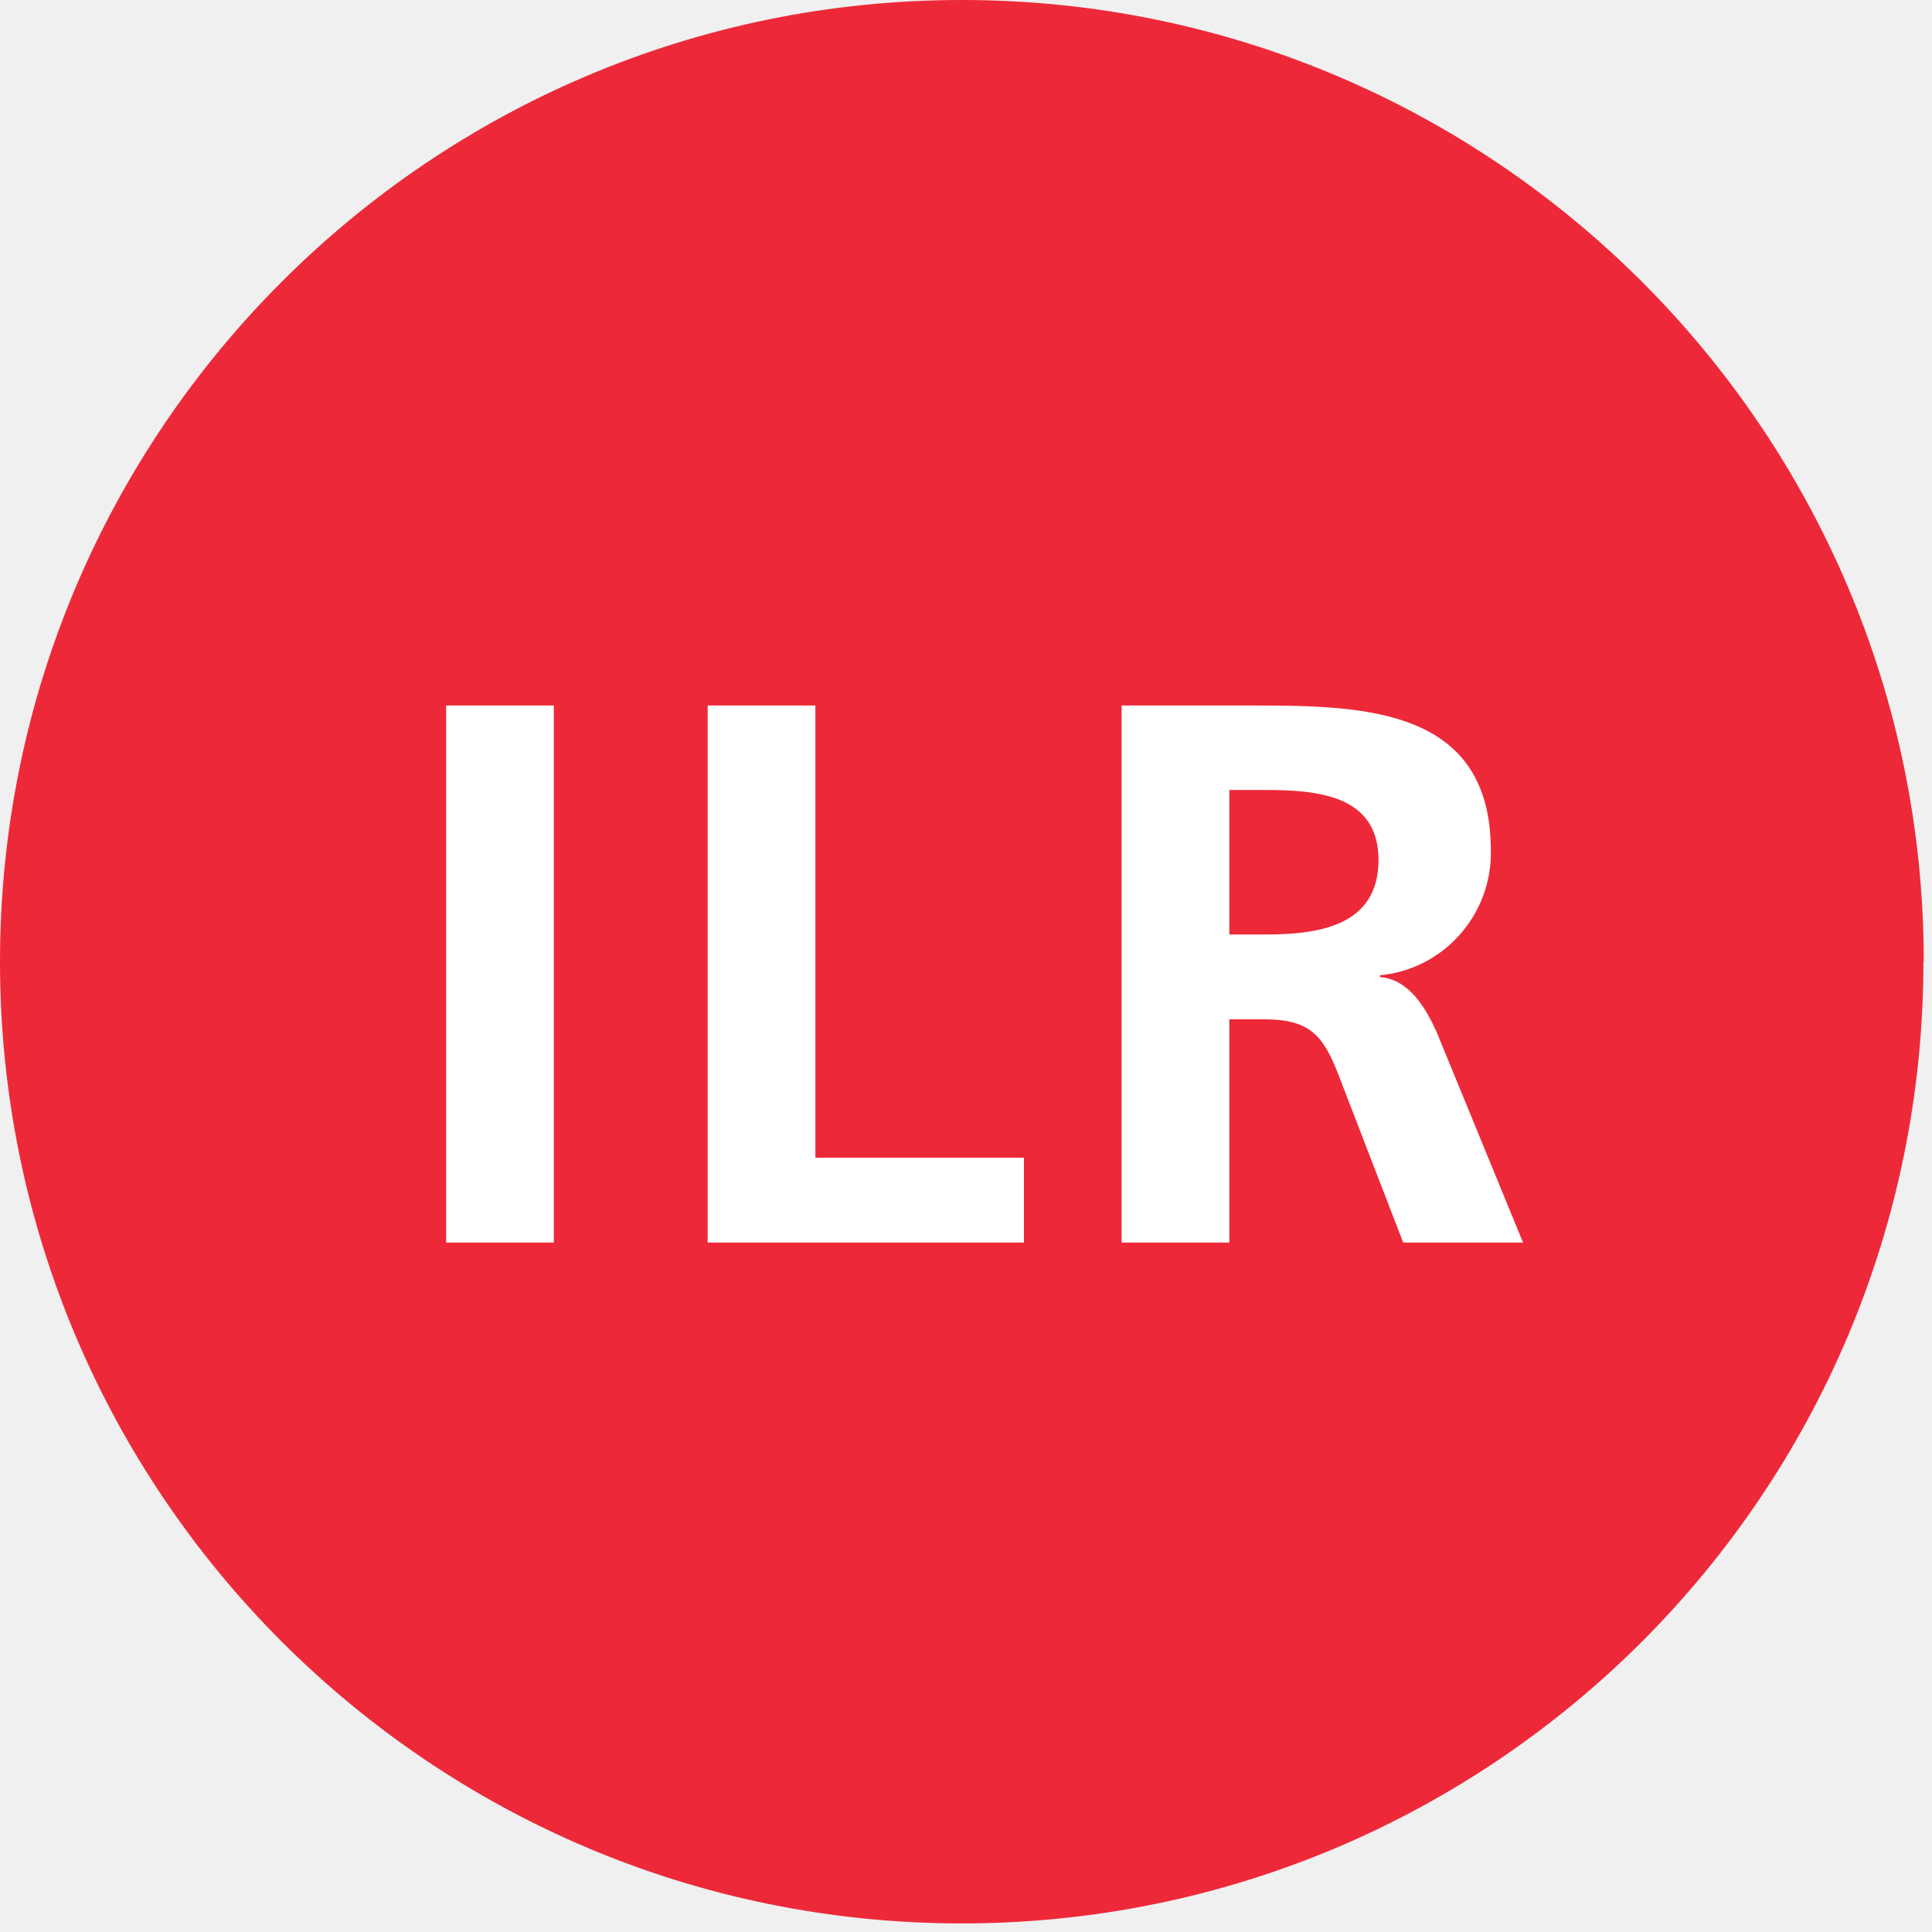
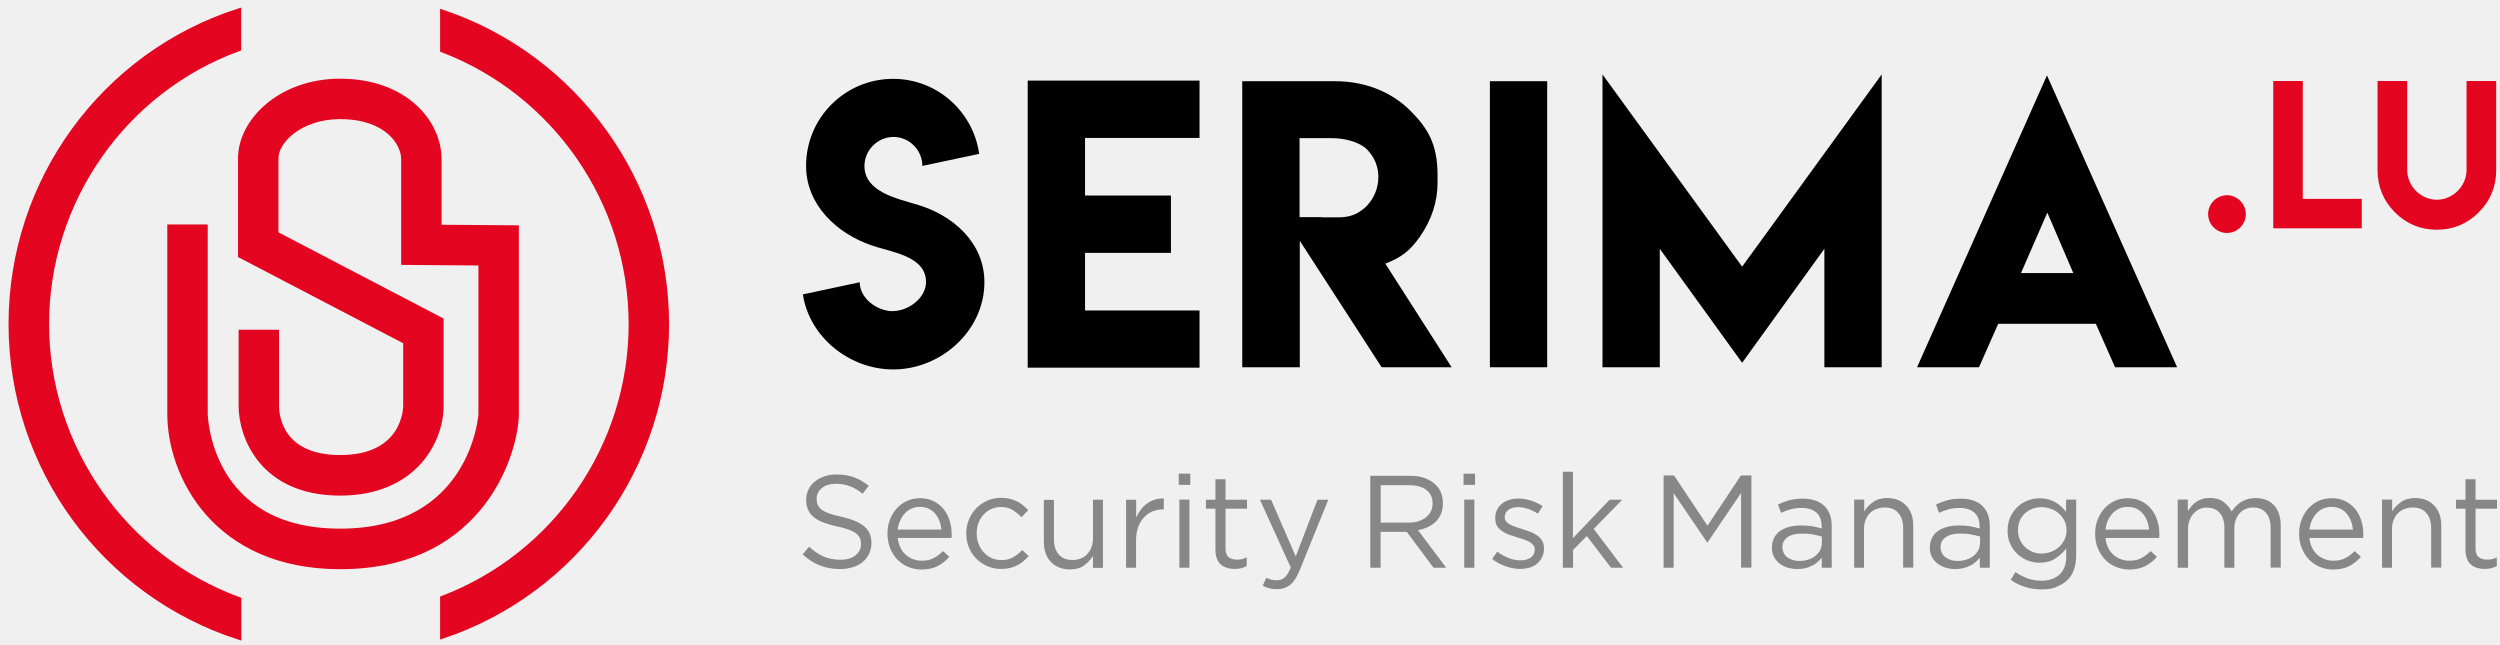
- <svg xmlns="http://www.w3.org/2000/svg" width="54" height="54" viewBox="0 0 54 54" fill="none">
-   <g clip-path="url(#clip0_526_98)">
-     <path d="M26.88 51.05C40.135 51.05 50.88 40.305 50.88 27.05C50.88 13.795 40.135 3.05 26.88 3.05C13.625 3.05 2.88 13.795 2.88 27.05C2.88 40.305 13.625 51.05 26.88 51.05Z" fill="white" />
-     <path d="M38.53 24.04C38.53 22.23 36.85 22.08 35.35 22.08H34.36V26.12H35.35C36.83 26.12 38.53 25.9 38.53 24.03M38.57 27.27V27.31C39.39 27.37 39.86 28.19 40.16 28.86L42.57 34.73H39.22L37.41 30.04C36.98 28.92 36.59 28.49 35.33 28.49H34.36V34.73H31.35V19.72H34.6C37.82 19.72 41.67 19.61 41.67 23.78C41.7 25.57 40.35 27.09 38.57 27.26M28.62 34.73H19.78V19.72H22.79V32.36H28.62V34.73ZM15.48 34.73H12.47V19.72H15.48V34.73ZM53.77 26.88C53.77 12.04 41.73 0 26.88 0C12.04 0 0 12.04 0 26.88C0 41.72 12.04 53.76 26.88 53.76C41.73 53.76 53.76 41.73 53.76 26.88" fill="#ED2939" />
-   </g>
-   <defs>
-     <clipPath id="clip0_526_98">
-       <rect width="53.77" height="53.76" fill="white" />
-     </clipPath>
-   </defs>
+ <svg xmlns="http://www.w3.org/2000/svg" width="221" height="57" viewBox="0 0 221 57" fill="none">
+   <path d="M178.655 24.141L180.984 18.793L183.281 24.141H178.655ZM169.477 32.469H174.942L176.641 28.626H185.274L186.973 32.469H192.459L180.952 6.664L169.467 32.469H169.477ZM141.66 6.58V32.469H146.726V21.993L154.006 32.069L161.275 21.993V32.469H166.341V6.58L154.006 23.573L141.66 6.58ZM131.706 32.469H136.772V7.18H131.706V32.469ZM118.521 19.214H116.832V19.193H114.881V12.213H117.724C118.951 12.213 120.189 12.571 120.849 13.213C121.521 13.918 121.846 14.729 121.846 15.645C121.846 17.572 120.367 19.203 118.521 19.203M109.836 32.469H114.902V21.288L122.14 32.469H128.328L122.465 23.309C123.891 22.741 124.594 22.215 125.486 20.972C126.545 19.467 127.08 17.856 127.08 16.15V15.487C127.08 12.686 126.178 11.286 124.636 9.749C123.115 8.243 120.849 7.18 118.038 7.18H109.815V32.469H109.836ZM90.85 7.117V32.501H106.039V27.447H95.917V22.351H103.511V17.287H95.917V12.191H106.039V7.127H90.85V7.117ZM78.945 27.51C77.519 27.51 75.998 26.363 75.998 24.952L70.973 26.026C71.55 29.795 75.075 32.658 78.966 32.658C83.204 32.658 87.022 29.216 87.022 24.952C87.022 21.435 84.221 19.003 81.043 18.077C79.291 17.55 76.417 16.95 76.417 14.676C76.417 13.276 77.582 12.107 78.987 12.107C80.393 12.107 81.536 13.276 81.536 14.666L86.56 13.602C86.036 9.854 82.826 6.97 78.956 6.97C74.707 6.97 71.257 10.402 71.257 14.666C71.257 18.108 73.973 20.635 77.036 21.688C78.777 22.299 81.861 22.614 81.861 24.931C81.861 26.331 80.319 27.5 78.914 27.5L78.935 27.521L78.945 27.51Z" fill="black" />
+   <path d="M220.224 50.23C220.402 50.188 220.56 50.125 220.717 50.041V49.272C220.56 49.346 220.413 49.399 220.287 49.43C220.161 49.462 220.004 49.472 219.857 49.472C219.553 49.472 219.311 49.399 219.122 49.251C218.934 49.104 218.839 48.841 218.839 48.472V44.966H220.738V44.176H218.839V42.366H217.948V44.176H217.109V44.966H217.948V48.598C217.948 48.904 217.99 49.156 218.074 49.377C218.157 49.599 218.273 49.767 218.43 49.904C218.577 50.041 218.766 50.136 218.965 50.199C219.175 50.262 219.395 50.294 219.636 50.294C219.857 50.294 220.046 50.272 220.224 50.23ZM210.563 50.188H211.455V46.745C211.455 46.472 211.497 46.209 211.591 45.977C211.675 45.745 211.801 45.545 211.969 45.377C212.126 45.208 212.326 45.082 212.546 44.998C212.766 44.913 213.007 44.861 213.259 44.861C213.794 44.861 214.203 45.019 214.486 45.345C214.769 45.672 214.916 46.114 214.916 46.672V50.178H215.808V46.44C215.808 46.082 215.755 45.756 215.651 45.461C215.546 45.166 215.399 44.913 215.2 44.703C215 44.492 214.759 44.324 214.486 44.208C214.203 44.092 213.878 44.029 213.521 44.029C213.007 44.029 212.577 44.145 212.252 44.377C211.927 44.608 211.665 44.882 211.465 45.208V44.166H210.574V50.188H210.563ZM208.906 47.546C208.906 47.472 208.917 47.419 208.917 47.367V47.23C208.917 46.788 208.854 46.377 208.728 45.987C208.602 45.598 208.424 45.261 208.182 44.977C207.941 44.692 207.647 44.461 207.301 44.292C206.955 44.124 206.556 44.04 206.116 44.04C205.696 44.04 205.308 44.124 204.962 44.282C204.616 44.44 204.312 44.671 204.05 44.956C203.798 45.24 203.599 45.577 203.452 45.956C203.305 46.335 203.242 46.745 203.242 47.188C203.242 47.651 203.326 48.083 203.483 48.472C203.64 48.862 203.861 49.188 204.123 49.472C204.396 49.746 204.71 49.967 205.077 50.114C205.445 50.262 205.833 50.346 206.242 50.346C206.808 50.346 207.291 50.241 207.679 50.041C208.067 49.83 208.413 49.567 208.707 49.22L208.151 48.714C207.899 48.967 207.626 49.178 207.333 49.335C207.039 49.493 206.682 49.567 206.263 49.567C206.001 49.567 205.749 49.525 205.508 49.43C205.266 49.346 205.046 49.209 204.857 49.041C204.668 48.872 204.511 48.662 204.385 48.409C204.259 48.156 204.186 47.872 204.154 47.556H208.906V47.546ZM204.154 46.819C204.186 46.535 204.259 46.272 204.364 46.019C204.48 45.766 204.616 45.556 204.784 45.377C204.952 45.198 205.151 45.05 205.371 44.956C205.591 44.861 205.833 44.808 206.084 44.808C206.378 44.808 206.64 44.861 206.871 44.966C207.102 45.071 207.291 45.219 207.448 45.408C207.605 45.598 207.731 45.808 207.826 46.051C207.92 46.293 207.973 46.556 208.004 46.819H204.144H204.154ZM192.532 50.188H193.424V46.767C193.424 46.493 193.466 46.23 193.55 46.008C193.634 45.777 193.749 45.577 193.907 45.408C194.053 45.24 194.232 45.103 194.431 45.008C194.63 44.913 194.851 44.871 195.092 44.871C195.574 44.871 195.952 45.029 196.225 45.345C196.497 45.661 196.634 46.093 196.634 46.661V50.188H197.515V46.724C197.515 46.43 197.557 46.166 197.651 45.935C197.735 45.703 197.861 45.503 198.008 45.345C198.155 45.187 198.333 45.071 198.532 44.987C198.732 44.903 198.941 44.861 199.172 44.861C199.655 44.861 200.043 45.019 200.315 45.335C200.588 45.651 200.724 46.093 200.724 46.672V50.178H201.616V46.451C201.616 45.703 201.417 45.103 201.029 44.671C200.63 44.24 200.085 44.029 199.392 44.029C199.13 44.029 198.889 44.061 198.679 44.124C198.469 44.187 198.281 44.271 198.102 44.377C197.934 44.482 197.777 44.619 197.641 44.756C197.504 44.903 197.389 45.061 197.274 45.219C197.116 44.882 196.875 44.598 196.55 44.366C196.235 44.134 195.837 44.019 195.344 44.019C195.092 44.019 194.861 44.05 194.672 44.113C194.483 44.176 194.305 44.261 194.148 44.366C193.99 44.471 193.854 44.598 193.739 44.734C193.623 44.871 193.508 45.019 193.403 45.166V44.156H192.511V50.178L192.532 50.188ZM190.875 47.546C190.875 47.472 190.886 47.419 190.886 47.367V47.23C190.886 46.788 190.823 46.377 190.697 45.987C190.571 45.598 190.393 45.261 190.151 44.977C189.91 44.692 189.616 44.461 189.27 44.292C188.924 44.124 188.526 44.04 188.085 44.04C187.665 44.04 187.288 44.124 186.931 44.282C186.575 44.44 186.281 44.671 186.019 44.956C185.767 45.24 185.568 45.577 185.421 45.956C185.274 46.335 185.211 46.745 185.211 47.188C185.211 47.651 185.284 48.083 185.452 48.472C185.61 48.862 185.83 49.188 186.092 49.472C186.365 49.746 186.679 49.967 187.047 50.114C187.414 50.262 187.802 50.346 188.211 50.346C188.777 50.346 189.26 50.241 189.648 50.041C190.036 49.83 190.382 49.567 190.676 49.22L190.12 48.714C189.868 48.967 189.595 49.178 189.302 49.335C189.008 49.493 188.651 49.567 188.232 49.567C187.97 49.567 187.718 49.525 187.477 49.43C187.235 49.346 187.026 49.209 186.826 49.041C186.638 48.872 186.48 48.662 186.354 48.409C186.228 48.156 186.155 47.872 186.124 47.556H190.875V47.546ZM186.124 46.819C186.155 46.535 186.228 46.272 186.333 46.019C186.449 45.766 186.585 45.556 186.753 45.377C186.921 45.198 187.12 45.05 187.34 44.956C187.561 44.861 187.802 44.808 188.064 44.808C188.358 44.808 188.62 44.861 188.851 44.966C189.081 45.071 189.27 45.219 189.428 45.408C189.585 45.598 189.711 45.808 189.805 46.051C189.9 46.293 189.952 46.556 189.984 46.819H186.124ZM181.781 51.873C182.169 51.746 182.494 51.536 182.767 51.273C183.019 51.02 183.208 50.725 183.333 50.367C183.459 50.009 183.533 49.599 183.533 49.135V44.166H182.641V45.25C182.515 45.082 182.379 44.935 182.222 44.787C182.064 44.64 181.896 44.513 181.708 44.408C181.519 44.303 181.309 44.208 181.068 44.145C180.827 44.082 180.575 44.05 180.292 44.05C179.935 44.05 179.589 44.113 179.243 44.25C178.907 44.377 178.603 44.566 178.341 44.819C178.078 45.071 177.869 45.356 177.711 45.714C177.554 46.061 177.47 46.461 177.47 46.903V46.924C177.47 47.356 177.543 47.746 177.711 48.093C177.869 48.441 178.078 48.735 178.341 48.977C178.603 49.22 178.907 49.409 179.243 49.546C179.578 49.672 179.924 49.746 180.292 49.746C180.837 49.746 181.309 49.62 181.687 49.377C182.064 49.125 182.389 48.83 182.652 48.483V49.188C182.652 49.893 182.452 50.43 182.064 50.788C181.666 51.146 181.141 51.336 180.47 51.336C180.04 51.336 179.631 51.273 179.253 51.136C178.876 50.999 178.508 50.809 178.162 50.567L177.753 51.262C178.152 51.546 178.582 51.757 179.043 51.894C179.494 52.031 179.977 52.104 180.48 52.104C180.984 52.104 181.393 52.041 181.781 51.904M179.673 48.777C179.421 48.683 179.201 48.535 179.012 48.356C178.823 48.177 178.666 47.967 178.561 47.714C178.445 47.461 178.393 47.188 178.393 46.882V46.861C178.393 46.556 178.445 46.272 178.55 46.019C178.655 45.766 178.813 45.556 179.001 45.387C179.19 45.208 179.41 45.082 179.662 44.977C179.914 44.882 180.187 44.829 180.47 44.829C180.753 44.829 181.036 44.882 181.299 44.977C181.561 45.071 181.792 45.208 182.001 45.387C182.201 45.566 182.368 45.777 182.494 46.029C182.62 46.282 182.683 46.556 182.683 46.872V46.893C182.683 47.198 182.62 47.472 182.494 47.725C182.368 47.977 182.201 48.188 182.001 48.367C181.792 48.546 181.561 48.693 181.299 48.788C181.036 48.883 180.764 48.935 180.47 48.935C180.176 48.935 179.924 48.883 179.673 48.788M174.176 50.009C174.533 49.809 174.806 49.567 175.016 49.293V50.188H175.897V46.514C175.897 45.756 175.687 45.166 175.267 44.745C174.827 44.303 174.176 44.082 173.327 44.082C172.886 44.082 172.498 44.134 172.152 44.219C171.816 44.313 171.481 44.44 171.145 44.598L171.407 45.335C171.69 45.208 171.974 45.093 172.257 45.019C172.551 44.945 172.865 44.903 173.222 44.903C173.788 44.903 174.218 45.04 174.533 45.314C174.837 45.587 174.995 45.987 174.995 46.524V46.714C174.722 46.64 174.449 46.577 174.166 46.524C173.883 46.472 173.547 46.451 173.159 46.451C172.771 46.451 172.435 46.493 172.12 46.577C171.806 46.661 171.533 46.788 171.313 46.946C171.082 47.103 170.904 47.314 170.788 47.556C170.662 47.798 170.6 48.083 170.6 48.409V48.43C170.6 48.746 170.662 49.009 170.788 49.241C170.914 49.472 171.082 49.672 171.292 49.83C171.502 49.988 171.743 50.104 172.005 50.188C172.278 50.262 172.551 50.304 172.834 50.304C173.358 50.304 173.799 50.199 174.145 49.999M172.477 49.504C172.299 49.451 172.141 49.377 171.995 49.272C171.858 49.167 171.743 49.051 171.669 48.893C171.586 48.746 171.544 48.577 171.544 48.388V48.367C171.544 48.009 171.69 47.714 171.995 47.493C172.299 47.272 172.729 47.167 173.285 47.167C173.652 47.167 173.977 47.188 174.271 47.251C174.554 47.303 174.806 47.367 175.036 47.43V47.988C175.036 48.23 174.984 48.441 174.879 48.641C174.774 48.841 174.638 49.009 174.449 49.146C174.271 49.293 174.061 49.399 173.82 49.472C173.578 49.546 173.327 49.588 173.044 49.588C172.844 49.588 172.655 49.567 172.477 49.504ZM163.886 50.188H164.778V46.745C164.778 46.472 164.82 46.209 164.914 45.977C164.998 45.745 165.124 45.545 165.292 45.377C165.449 45.208 165.649 45.082 165.869 44.998C166.089 44.913 166.33 44.861 166.582 44.861C167.117 44.861 167.526 45.019 167.809 45.345C168.093 45.672 168.24 46.114 168.24 46.672V50.178H169.131V46.44C169.131 46.082 169.079 45.756 168.974 45.461C168.869 45.166 168.722 44.913 168.523 44.703C168.323 44.492 168.082 44.324 167.809 44.208C167.526 44.092 167.201 44.029 166.844 44.029C166.33 44.029 165.9 44.145 165.586 44.377C165.261 44.608 164.998 44.882 164.799 45.208V44.166H163.907V50.188H163.886ZM160.205 50.009C160.561 49.809 160.834 49.567 161.044 49.293V50.188H161.925V46.514C161.925 45.756 161.715 45.166 161.296 44.745C160.855 44.303 160.205 44.082 159.355 44.082C158.915 44.082 158.527 44.134 158.18 44.219C157.845 44.313 157.499 44.44 157.173 44.598L157.446 45.335C157.719 45.208 158.013 45.093 158.296 45.019C158.589 44.945 158.904 44.903 159.261 44.903C159.827 44.903 160.257 45.04 160.572 45.314C160.876 45.587 161.033 45.987 161.033 46.524V46.714C160.761 46.64 160.488 46.577 160.205 46.524C159.922 46.472 159.586 46.451 159.198 46.451C158.81 46.451 158.474 46.493 158.159 46.577C157.845 46.661 157.572 46.788 157.352 46.946C157.121 47.103 156.943 47.314 156.827 47.556C156.701 47.798 156.638 48.083 156.638 48.409V48.43C156.638 48.746 156.701 49.009 156.827 49.241C156.953 49.472 157.121 49.672 157.331 49.83C157.541 49.988 157.782 50.104 158.055 50.188C158.327 50.262 158.6 50.304 158.873 50.304C159.397 50.304 159.838 50.199 160.184 49.999M158.495 49.504C158.317 49.451 158.159 49.377 158.013 49.272C157.876 49.167 157.761 49.051 157.687 48.893C157.614 48.735 157.562 48.577 157.562 48.388V48.367C157.562 48.009 157.708 47.714 158.013 47.493C158.317 47.272 158.747 47.167 159.303 47.167C159.67 47.167 159.995 47.188 160.289 47.251C160.572 47.303 160.824 47.367 161.054 47.43V47.988C161.054 48.23 161.002 48.441 160.897 48.641C160.792 48.841 160.656 49.009 160.467 49.146C160.289 49.293 160.079 49.399 159.838 49.472C159.596 49.546 159.345 49.588 159.061 49.588C158.862 49.588 158.673 49.567 158.485 49.504M147.062 50.188H147.953V43.597L150.911 47.946H150.953L153.911 43.576V50.178H154.824V42.029H153.901L150.943 46.472L147.985 42.029H147.062V50.178V50.188ZM138.167 50.188H139.059V48.62L140.275 47.388L142.415 50.188H143.485L140.884 46.756L143.401 44.176H142.289L139.048 47.567V41.702H138.157V50.199L138.167 50.188ZM135.199 50.188C135.461 50.104 135.681 49.988 135.87 49.83C136.059 49.672 136.206 49.483 136.321 49.262C136.436 49.041 136.489 48.788 136.489 48.504V48.483C136.489 48.209 136.436 47.977 136.321 47.798C136.206 47.609 136.059 47.451 135.87 47.325C135.681 47.198 135.482 47.082 135.251 46.998C135.02 46.914 134.79 46.84 134.559 46.767C134.359 46.703 134.16 46.64 133.982 46.577C133.793 46.514 133.636 46.451 133.489 46.366C133.342 46.293 133.237 46.198 133.143 46.093C133.059 45.987 133.017 45.861 133.017 45.724V45.703C133.017 45.45 133.122 45.25 133.332 45.082C133.541 44.913 133.825 44.829 134.181 44.829C134.475 44.829 134.779 44.882 135.083 44.987C135.387 45.093 135.681 45.229 135.954 45.408L136.363 44.734C136.059 44.535 135.713 44.377 135.335 44.25C134.957 44.134 134.58 44.071 134.213 44.071C133.919 44.071 133.646 44.113 133.394 44.198C133.143 44.282 132.922 44.398 132.744 44.545C132.566 44.692 132.419 44.882 132.325 45.093C132.22 45.303 132.178 45.545 132.178 45.798V45.819C132.178 46.103 132.241 46.335 132.356 46.514C132.471 46.703 132.629 46.851 132.818 46.977C133.006 47.103 133.216 47.209 133.457 47.282C133.688 47.367 133.929 47.44 134.16 47.514C134.349 47.567 134.538 47.63 134.727 47.693C134.905 47.756 135.073 47.83 135.209 47.904C135.345 47.988 135.461 48.083 135.545 48.188C135.629 48.293 135.671 48.43 135.671 48.567V48.588C135.671 48.883 135.555 49.114 135.324 49.283C135.094 49.451 134.79 49.535 134.433 49.535C134.076 49.535 133.72 49.472 133.373 49.335C133.027 49.209 132.681 49.009 132.356 48.767L131.905 49.409C132.241 49.683 132.639 49.893 133.08 50.051C133.52 50.209 133.961 50.294 134.391 50.294C134.695 50.294 134.968 50.251 135.23 50.167M129.377 42.861H130.395V41.871H129.377V42.861ZM129.44 50.188H130.332V44.166H129.44V50.188ZM121.133 50.188H122.045V47.019H124.363L126.723 50.188H127.846L125.349 46.861C125.664 46.809 125.958 46.714 126.23 46.587C126.503 46.461 126.734 46.293 126.933 46.103C127.132 45.903 127.279 45.672 127.395 45.408C127.5 45.135 127.552 44.84 127.552 44.492V44.471C127.552 44.145 127.5 43.85 127.395 43.576C127.29 43.303 127.132 43.071 126.933 42.871C126.681 42.618 126.356 42.418 125.968 42.271C125.58 42.123 125.129 42.06 124.626 42.06H121.133V50.209V50.188ZM122.056 46.198V42.892H124.563C125.223 42.892 125.737 43.039 126.094 43.313C126.461 43.597 126.639 43.987 126.639 44.492V44.513C126.639 44.777 126.587 45.008 126.482 45.219C126.377 45.419 126.23 45.598 126.042 45.745C125.853 45.893 125.632 45.998 125.381 46.082C125.129 46.156 124.846 46.198 124.542 46.198H122.045H122.056ZM114.052 51.704C114.367 51.452 114.65 51.009 114.902 50.388L117.419 44.176H116.465L114.545 49.188L112.364 44.176H111.378L114.105 50.167C113.927 50.599 113.748 50.894 113.559 51.051C113.371 51.22 113.14 51.294 112.878 51.294C112.689 51.294 112.521 51.273 112.374 51.241C112.227 51.209 112.08 51.146 111.934 51.073L111.629 51.778C111.829 51.883 112.028 51.957 112.227 52.01C112.427 52.062 112.657 52.083 112.899 52.083C113.35 52.083 113.727 51.957 114.042 51.704M109.72 50.23C109.899 50.188 110.056 50.125 110.213 50.041V49.272C110.056 49.346 109.909 49.399 109.773 49.43C109.636 49.462 109.49 49.472 109.343 49.472C109.039 49.472 108.797 49.399 108.609 49.251C108.42 49.104 108.336 48.841 108.336 48.472V44.966H110.234V44.176H108.336V42.366H107.444V44.176H106.605V44.966H107.444V48.598C107.444 48.904 107.486 49.156 107.57 49.377C107.654 49.599 107.769 49.767 107.927 49.904C108.074 50.041 108.262 50.136 108.462 50.199C108.661 50.262 108.892 50.294 109.133 50.294C109.353 50.294 109.542 50.272 109.72 50.23ZM104.203 42.861H105.221V41.871H104.203V42.861ZM104.256 50.188H105.147V44.166H104.256V50.188ZM99.535 50.188H100.427V47.788C100.427 47.335 100.49 46.935 100.616 46.598C100.742 46.251 100.909 45.966 101.13 45.735C101.35 45.503 101.602 45.324 101.885 45.208C102.179 45.093 102.483 45.029 102.808 45.029H102.881V44.061C102.598 44.061 102.326 44.092 102.084 44.166C101.833 44.24 101.612 44.355 101.402 44.513C101.193 44.661 101.004 44.85 100.847 45.061C100.689 45.272 100.553 45.503 100.437 45.745V44.176H99.546V50.199L99.535 50.188ZM95.833 49.978C96.158 49.746 96.42 49.472 96.619 49.146V50.199H97.501V44.176H96.619V47.619C96.619 47.893 96.577 48.156 96.483 48.388C96.389 48.62 96.263 48.819 96.105 48.988C95.948 49.156 95.759 49.283 95.539 49.367C95.319 49.462 95.078 49.504 94.826 49.504C94.291 49.504 93.882 49.335 93.599 49.02C93.315 48.693 93.168 48.251 93.168 47.693V44.187H92.277V47.925C92.277 48.283 92.329 48.609 92.434 48.904C92.539 49.199 92.686 49.451 92.885 49.662C93.085 49.872 93.326 50.041 93.609 50.157C93.892 50.272 94.217 50.336 94.574 50.336C95.088 50.336 95.518 50.22 95.843 49.988M89.906 49.999C90.284 49.778 90.63 49.504 90.934 49.156L90.368 48.62C90.127 48.872 89.854 49.093 89.56 49.262C89.266 49.43 88.92 49.514 88.532 49.514C88.218 49.514 87.924 49.451 87.662 49.335C87.399 49.22 87.169 49.051 86.969 48.83C86.77 48.62 86.613 48.367 86.508 48.083C86.392 47.798 86.34 47.493 86.34 47.167V47.145C86.34 46.819 86.392 46.514 86.497 46.23C86.602 45.945 86.76 45.703 86.948 45.493C87.137 45.282 87.368 45.114 87.63 44.998C87.892 44.882 88.176 44.819 88.48 44.819C88.889 44.819 89.235 44.903 89.518 45.082C89.801 45.261 90.064 45.471 90.305 45.724L90.892 45.093C90.756 44.945 90.599 44.808 90.441 44.671C90.284 44.535 90.106 44.429 89.906 44.324C89.718 44.229 89.497 44.156 89.266 44.092C89.036 44.04 88.773 44.008 88.49 44.008C88.05 44.008 87.641 44.092 87.263 44.261C86.885 44.429 86.56 44.661 86.288 44.945C86.015 45.229 85.795 45.566 85.648 45.945C85.49 46.324 85.417 46.735 85.417 47.156V47.177C85.417 47.598 85.49 47.998 85.648 48.377C85.805 48.756 86.015 49.093 86.288 49.367C86.56 49.651 86.885 49.872 87.263 50.041C87.641 50.209 88.05 50.294 88.49 50.294C89.057 50.294 89.529 50.188 89.906 49.967M84.116 47.546C84.116 47.472 84.127 47.419 84.127 47.367V47.23C84.127 46.788 84.064 46.377 83.938 45.987C83.812 45.598 83.634 45.261 83.393 44.977C83.151 44.692 82.858 44.461 82.511 44.292C82.165 44.124 81.767 44.04 81.326 44.04C80.907 44.04 80.529 44.124 80.172 44.282C79.816 44.44 79.522 44.671 79.26 44.956C79.008 45.24 78.809 45.577 78.662 45.956C78.515 46.335 78.452 46.745 78.452 47.188C78.452 47.651 78.536 48.083 78.693 48.472C78.851 48.862 79.061 49.188 79.333 49.472C79.606 49.746 79.921 49.967 80.288 50.114C80.655 50.262 81.043 50.346 81.452 50.346C82.029 50.346 82.501 50.241 82.889 50.041C83.277 49.83 83.623 49.567 83.917 49.22L83.361 48.714C83.109 48.967 82.837 49.178 82.543 49.335C82.249 49.493 81.893 49.567 81.473 49.567C81.211 49.567 80.959 49.525 80.718 49.43C80.477 49.346 80.256 49.209 80.067 49.041C79.879 48.872 79.711 48.662 79.596 48.409C79.47 48.156 79.396 47.872 79.365 47.556H84.116V47.546ZM79.354 46.819C79.386 46.535 79.459 46.272 79.575 46.019C79.69 45.766 79.826 45.556 79.994 45.377C80.162 45.198 80.361 45.05 80.582 44.956C80.802 44.861 81.043 44.808 81.305 44.808C81.599 44.808 81.861 44.861 82.092 44.966C82.323 45.071 82.511 45.219 82.669 45.408C82.826 45.598 82.952 45.808 83.046 46.051C83.141 46.293 83.193 46.556 83.225 46.819H79.365H79.354ZM75.389 50.146C75.725 50.041 76.019 49.883 76.26 49.683C76.501 49.483 76.69 49.241 76.826 48.956C76.963 48.672 77.036 48.356 77.036 48.009V47.988C77.036 47.367 76.816 46.882 76.396 46.524C75.966 46.166 75.305 45.893 74.393 45.682C73.942 45.587 73.575 45.493 73.291 45.387C73.008 45.282 72.778 45.166 72.62 45.04C72.463 44.913 72.347 44.777 72.284 44.619C72.222 44.471 72.19 44.292 72.19 44.103V44.082C72.19 43.713 72.347 43.397 72.652 43.145C72.956 42.892 73.386 42.766 73.921 42.766C74.34 42.766 74.739 42.839 75.117 42.976C75.505 43.113 75.882 43.345 76.26 43.65L76.795 42.945C76.375 42.608 75.945 42.366 75.505 42.197C75.064 42.029 74.54 41.944 73.942 41.944C73.554 41.944 73.197 41.997 72.872 42.113C72.547 42.229 72.263 42.376 72.022 42.576C71.781 42.776 71.592 43.008 71.466 43.282C71.341 43.555 71.267 43.85 71.267 44.166V44.187C71.267 44.524 71.32 44.808 71.435 45.061C71.54 45.314 71.708 45.524 71.938 45.714C72.159 45.903 72.452 46.061 72.788 46.187C73.134 46.314 73.543 46.44 74.005 46.535C74.435 46.63 74.781 46.724 75.054 46.83C75.326 46.935 75.547 47.04 75.694 47.167C75.851 47.293 75.956 47.43 76.019 47.577C76.082 47.725 76.113 47.893 76.113 48.083V48.104C76.113 48.504 75.945 48.841 75.62 49.093C75.295 49.356 74.854 49.483 74.309 49.483C73.763 49.483 73.249 49.388 72.809 49.199C72.379 49.009 71.949 48.714 71.519 48.335L70.952 49.009C71.435 49.451 71.949 49.778 72.484 49.988C73.019 50.199 73.617 50.304 74.267 50.304C74.666 50.304 75.043 50.251 75.379 50.136" fill="#878787" />
+   <path d="M58.9 28.647C58.9 16.14 50.845 5.043 39.149 1.116V4.401C49.061 8.191 55.816 17.835 55.816 28.658C55.816 39.481 49.082 49.114 39.149 52.904V56.2C50.866 52.262 58.9 41.218 58.9 28.658" fill="#E40521" />
+   <path d="M58.9 28.647C58.9 16.14 50.845 5.043 39.149 1.116V4.401C49.061 8.191 55.816 17.835 55.816 28.658C55.816 39.481 49.082 49.114 39.149 52.904V56.2C50.866 52.262 58.9 41.218 58.9 28.658V28.647Z" stroke="#E40521" stroke-width="0.49" stroke-miterlimit="10" />
+   <path d="M21.076 4.285V1C9.182 4.832 1 15.961 1 28.647C1 41.334 9.213 52.452 21.087 56.295V53.02C10.996 49.314 4.094 39.576 4.094 28.647C4.094 17.719 10.965 7.98 21.076 4.285Z" fill="#E40521" />
+   <path d="M21.076 4.285V1C9.182 4.832 1 15.961 1 28.647C1 41.334 9.213 52.452 21.087 56.295V53.02C10.996 49.314 4.094 39.576 4.094 28.647C4.094 17.719 10.965 7.98 21.076 4.285Z" stroke="#E40521" stroke-width="0.49" stroke-miterlimit="10" />
+   <path d="M45.621 36.638V20.162L38.792 20.109V14.097C38.792 10.76 35.73 7.201 30.066 7.201C24.811 7.201 21.286 10.707 21.286 13.992V22.573L35.887 30.195V35.88C35.887 36.07 35.824 40.471 30.076 40.471C24.695 40.471 24.422 36.659 24.422 35.891V29.395H21.338V35.891C21.338 38.544 23.164 43.566 30.076 43.566C36.6 43.566 38.971 38.965 38.971 35.88V28.31L24.37 20.688V13.981C24.37 12.444 26.541 10.286 30.066 10.286C34.177 10.286 35.709 12.613 35.709 14.087V23.173L42.537 23.225V36.628C42.537 36.733 41.803 46.977 30.066 46.977C18.328 46.977 18.118 36.691 18.118 36.586V20.088H15.034V36.586C15.034 42.008 19.041 50.072 30.066 50.072C42.978 50.072 45.621 39.47 45.621 36.628" fill="#E40521" />
+   <path d="M45.621 36.638V20.162L38.792 20.109V14.097C38.792 10.76 35.73 7.201 30.066 7.201C24.811 7.201 21.286 10.707 21.286 13.992V22.573L35.887 30.195V35.88C35.887 36.07 35.824 40.471 30.076 40.471C24.695 40.471 24.422 36.659 24.422 35.891V29.395H21.338V35.891C21.338 38.544 23.164 43.566 30.076 43.566C36.6 43.566 38.971 38.965 38.971 35.88V28.31L24.37 20.688V13.981C24.37 12.444 26.541 10.286 30.066 10.286C34.177 10.286 35.709 12.613 35.709 14.087V23.173L42.537 23.225V36.628C42.537 36.733 41.803 46.977 30.066 46.977C18.328 46.977 18.118 36.691 18.118 36.586V20.088H15.034V36.586C15.034 42.008 19.041 50.072 30.066 50.072C42.978 50.072 45.621 39.47 45.621 36.628V36.638Z" stroke="#E40521" stroke-width="0.49" stroke-miterlimit="10" />
+   <path d="M215.42 17.656C213.993 17.656 212.797 16.456 212.797 15.034V7.159H210.175V15.045C210.175 16.498 210.689 17.74 211.707 18.772C212.735 19.793 213.972 20.309 215.42 20.309C216.867 20.309 218.095 19.793 219.122 18.772C220.15 17.74 220.664 16.498 220.664 15.045V7.159H218.042V15.034C218.042 16.445 216.836 17.656 215.42 17.656ZM200.955 7.159V20.183H208.78V17.582H203.567V7.159H200.955ZM196.864 20.593C197.777 20.593 198.532 19.846 198.532 18.93C198.532 18.014 197.766 17.256 196.864 17.256C195.962 17.256 195.197 18.014 195.197 18.93C195.197 19.846 195.941 20.593 196.864 20.593Z" fill="#E40521" />
</svg>
